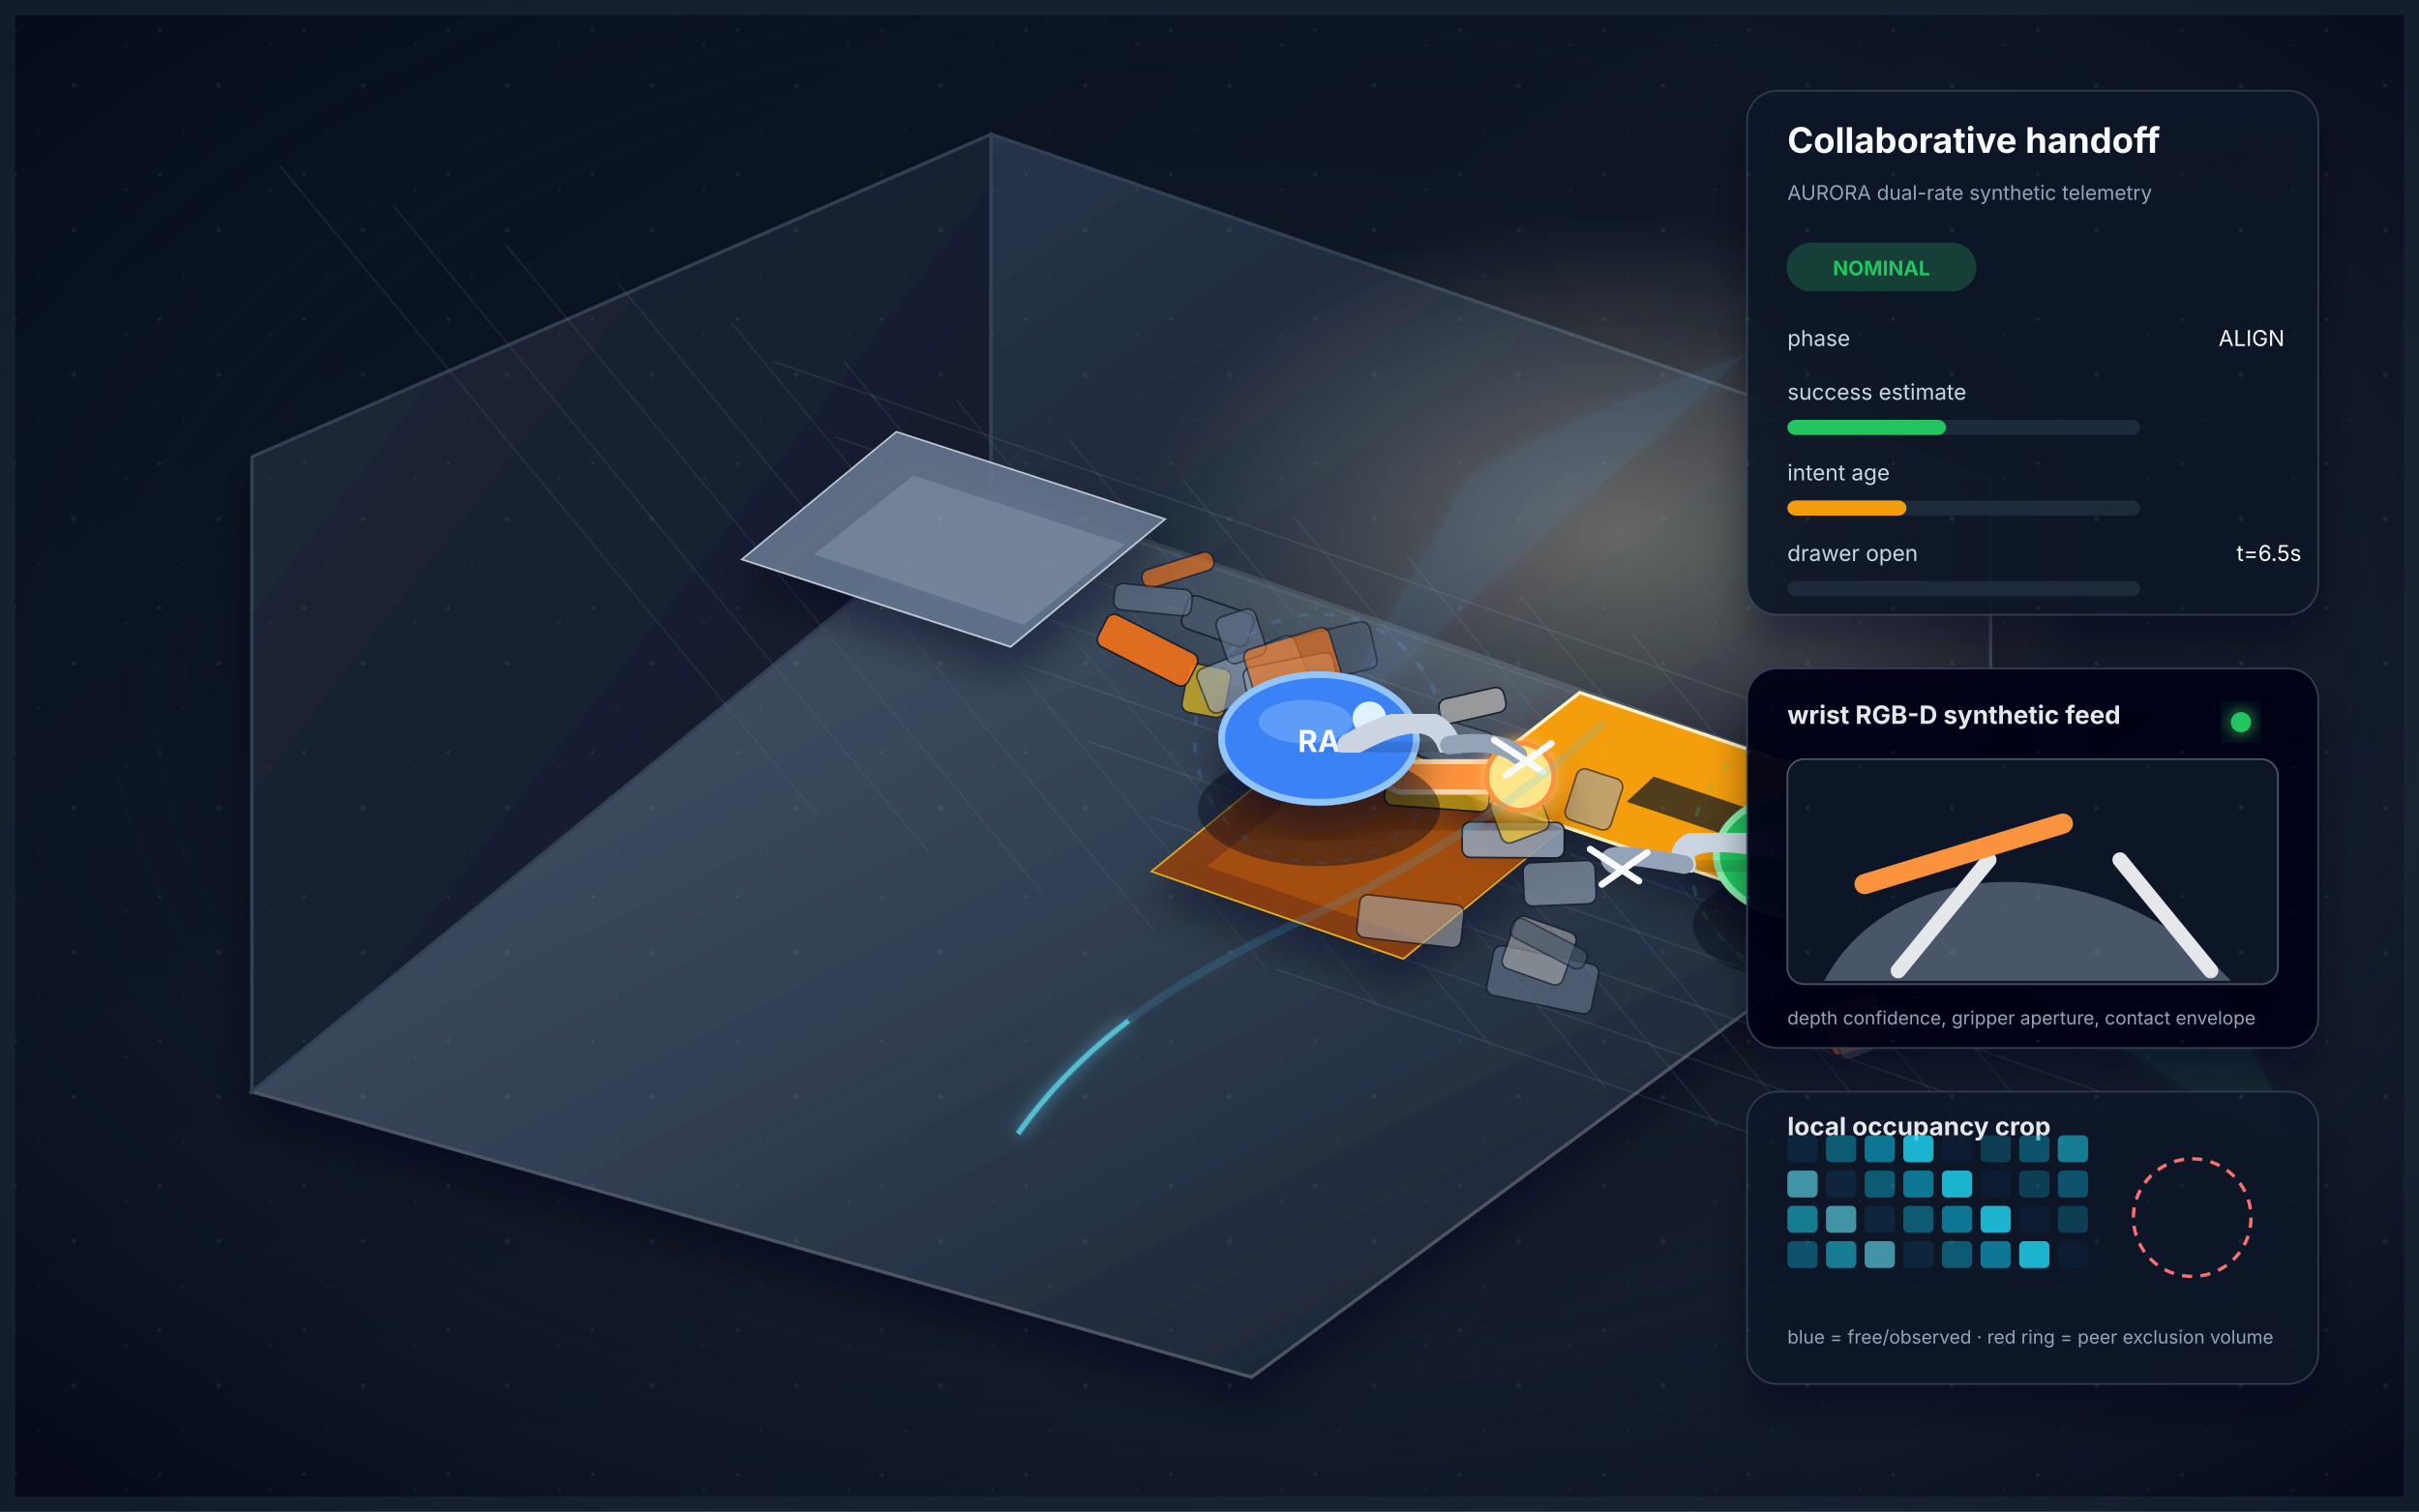
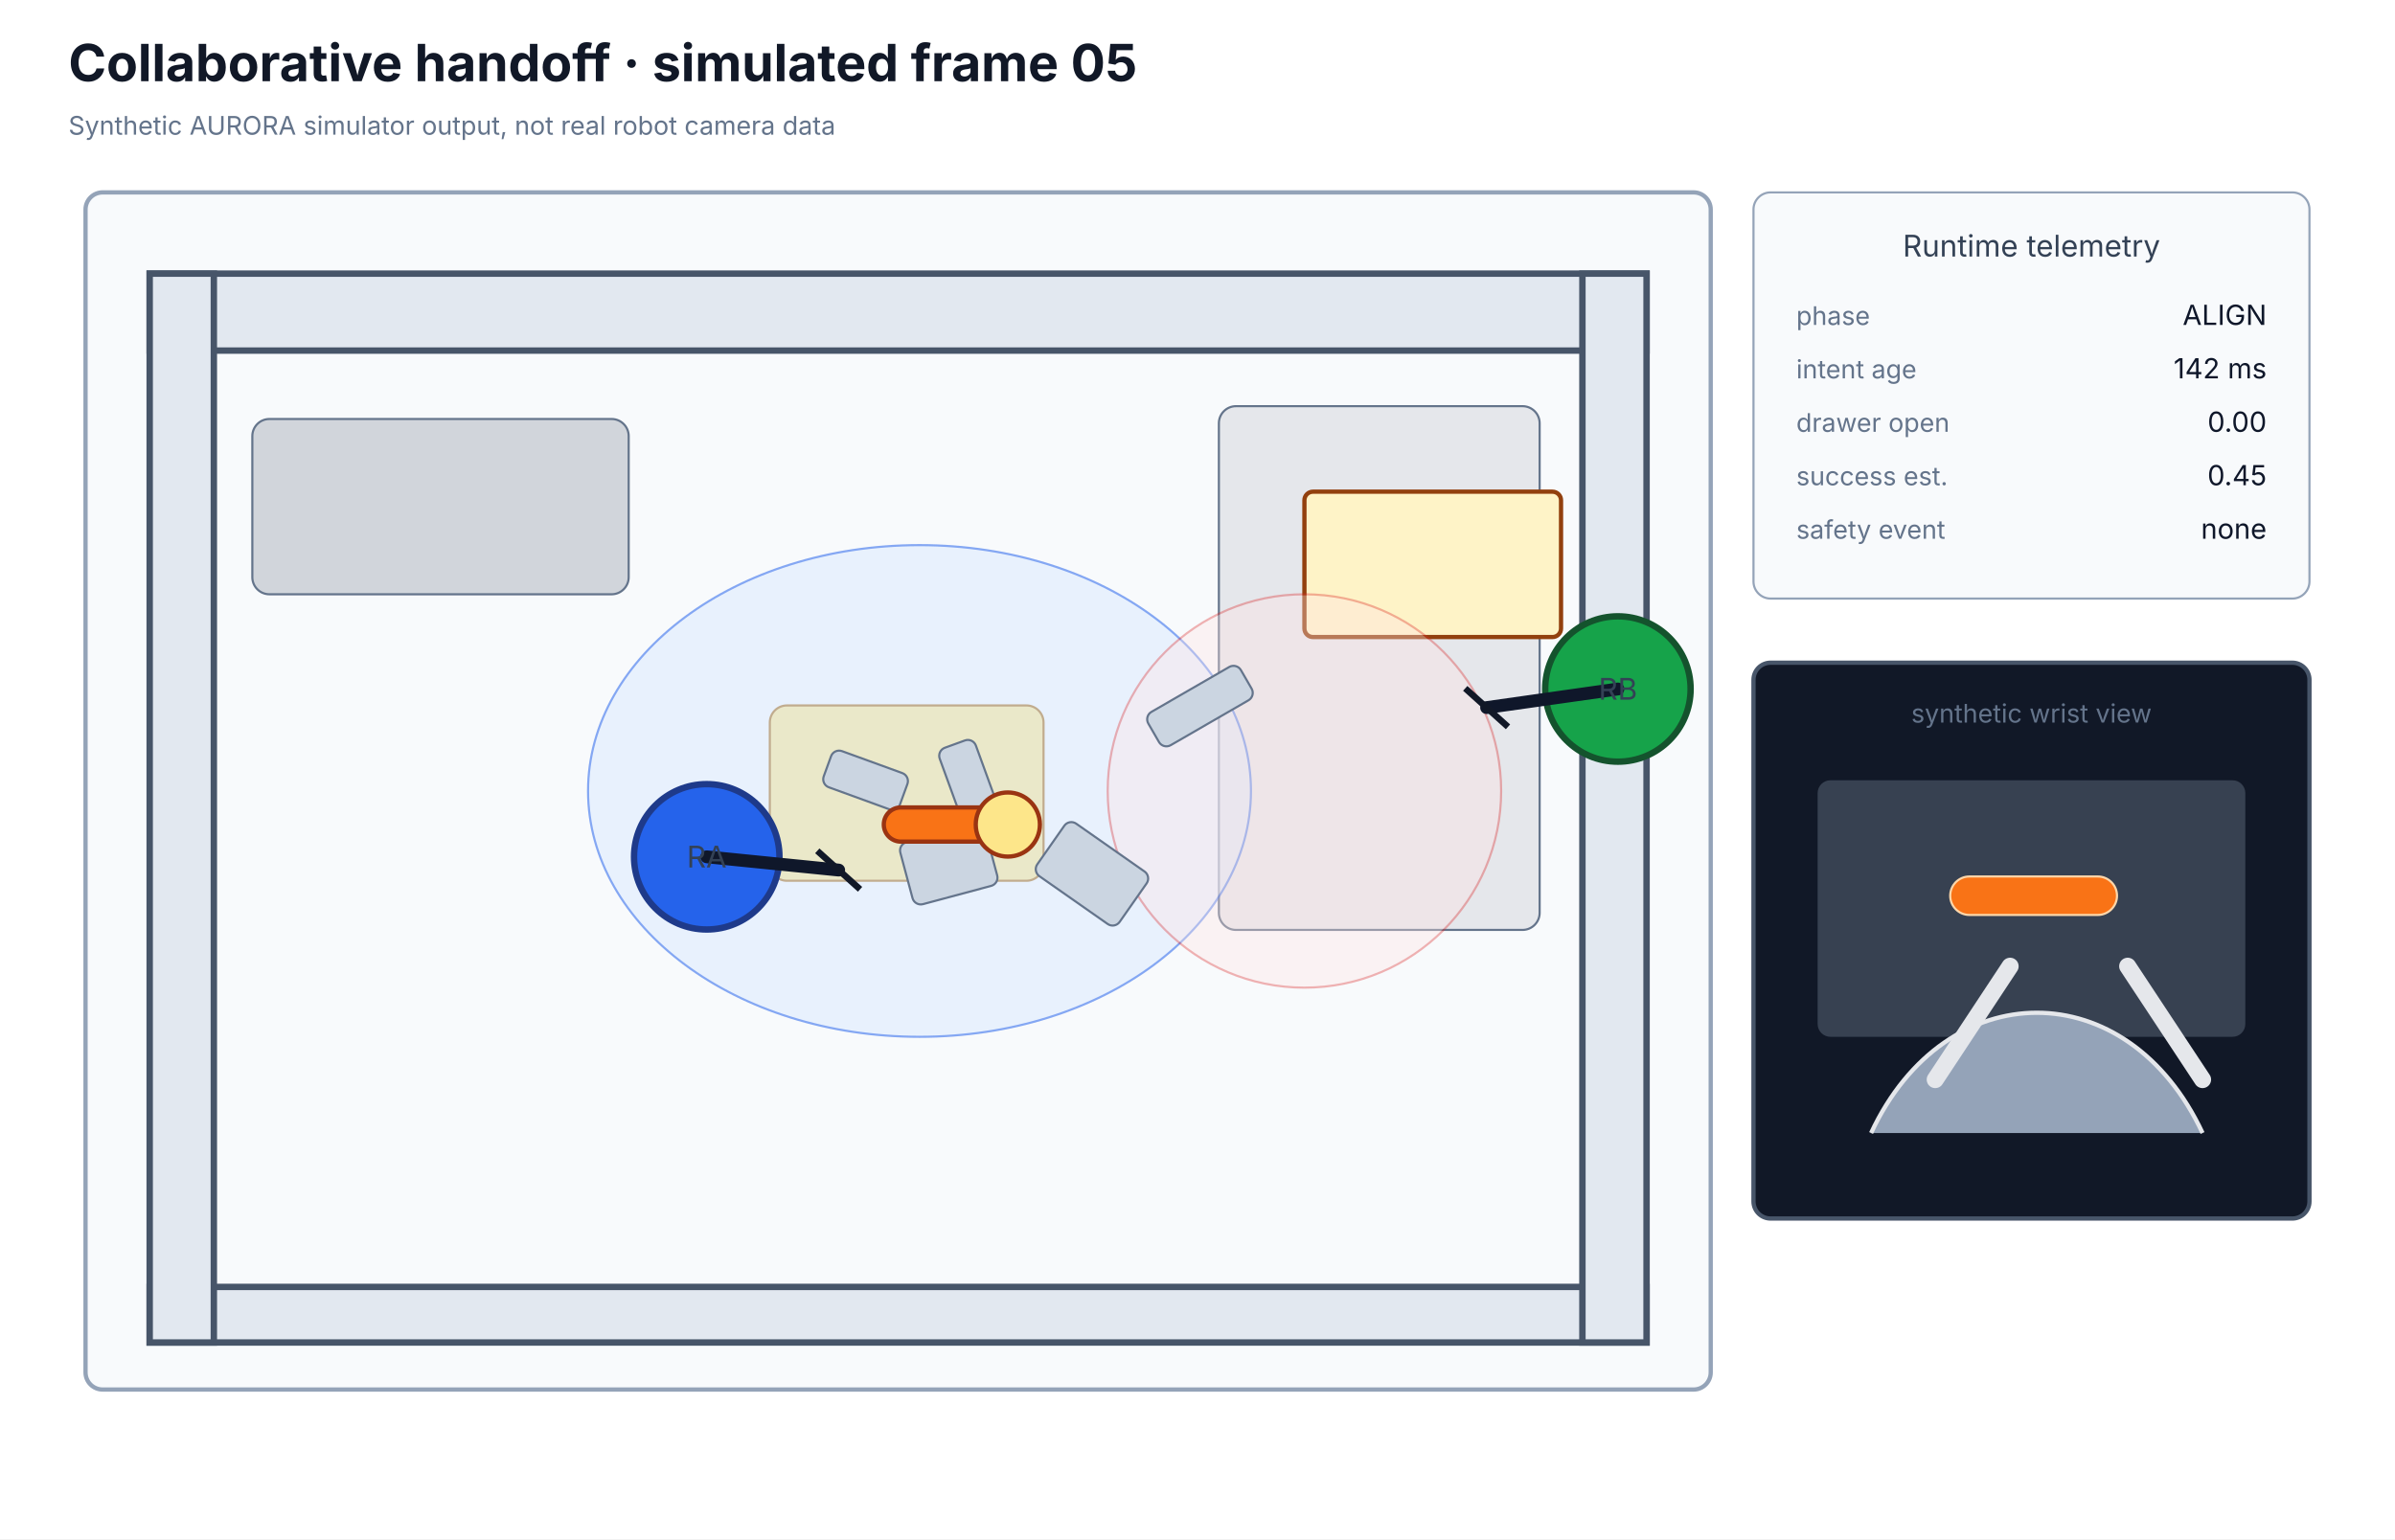
- <svg xmlns="http://www.w3.org/2000/svg" width="1440" height="900" viewBox="0 0 1440 900">
-   <defs>
-     <linearGradient id="bg" x1="0" y1="0" x2="1" y2="1">
-       <stop offset="0" stop-color="#07111f" />
-       <stop offset="0.55" stop-color="#111827" />
-       <stop offset="1" stop-color="#172033" />
-     </linearGradient>
-     <radialGradient id="vignette" cx="50%" cy="46%" r="70%">
-       <stop offset="0" stop-color="#ffffff" stop-opacity="0.07" />
-       <stop offset="0.58" stop-color="#0f172a" stop-opacity="0" />
-       <stop offset="1" stop-color="#020617" stop-opacity="0.82" />
-     </radialGradient>
-     <linearGradient id="floorGrad" x1="0" y1="0" x2="1" y2="1">
-       <stop offset="0" stop-color="#475569" />
-       <stop offset="0.45" stop-color="#334155" />
-       <stop offset="1" stop-color="#111827" />
-     </linearGradient>
-     <linearGradient id="wallLeft" x1="0" y1="0" x2="1" y2="1">
-       <stop offset="0" stop-color="#1f2937" />
-       <stop offset="1" stop-color="#0f172a" />
-     </linearGradient>
-     <linearGradient id="wallRight" x1="0" y1="0" x2="1" y2="1">
-       <stop offset="0" stop-color="#273449" />
-       <stop offset="1" stop-color="#111827" />
-     </linearGradient>
-     <radialGradient id="lamp" cx="50%" cy="50%" r="50%">
-       <stop offset="0" stop-color="#fef3c7" stop-opacity="0.60" />
-       <stop offset="1" stop-color="#fef3c7" stop-opacity="0" />
-     </radialGradient>
-     <pattern id="dust" width="86" height="86" patternUnits="userSpaceOnUse">
-       <circle cx="9" cy="18" r="1.1" fill="#e5e7eb" opacity="0.22" />
-       <circle cx="44" cy="51" r="1.5" fill="#f8fafc" opacity="0.18" />
-       <circle cx="75" cy="27" r="0.9" fill="#cbd5e1" opacity="0.18" />
-       <circle cx="23" cy="78" r="0.7" fill="#fef3c7" opacity="0.16" />
-     </pattern>
-     <filter id="softShadow" x="-30%" y="-30%" width="160%" height="160%">
-       <feDropShadow dx="0" dy="16" stdDeviation="12" flood-color="#020617" flood-opacity="0.45" />
-     </filter>
-     <filter id="glow" x="-50%" y="-50%" width="200%" height="200%">
-       <feGaussianBlur stdDeviation="5" result="coloredBlur" />
-       <feMerge>
-         <feMergeNode in="coloredBlur" />
-         <feMergeNode in="SourceGraphic" />
-       </feMerge>
-     </filter>
-   </defs>
-   <rect width="1440" height="900" fill="url(#bg)" />
-   <rect width="1440" height="900" fill="url(#vignette)" opacity="0.95" />
-   <g filter="url(#softShadow)">
-     <path d="M150 650 L590 290 L1185 495 L745 820 Z" fill="url(#floorGrad)" stroke="#4b5563" stroke-width="2" />
-     <path d="M150 650 L150 272 L590 80 L590 290 Z" fill="url(#wallLeft)" stroke="#334155" stroke-width="2" />
-     <path d="M590 80 L1185 285 L1185 495 L590 290 Z" fill="url(#wallRight)" stroke="#334155" stroke-width="2" />
-   </g>
-   <line x1="166.9" y1="99.1" x2="486.1" y2="484.8" stroke="#64748b" stroke-width="1" opacity="0.18" />
-   <line x1="234.0" y1="122.3" x2="553.2" y2="508.0" stroke="#64748b" stroke-width="1" opacity="0.18" />
-   <line x1="301.0" y1="145.6" x2="620.2" y2="531.3" stroke="#64748b" stroke-width="1" opacity="0.18" />
-   <line x1="368.1" y1="168.8" x2="687.3" y2="554.5" stroke="#64748b" stroke-width="1" opacity="0.18" />
-   <line x1="435.2" y1="192.0" x2="754.4" y2="577.7" stroke="#64748b" stroke-width="1" opacity="0.18" />
-   <line x1="502.3" y1="215.2" x2="821.5" y2="600.9" stroke="#64748b" stroke-width="1" opacity="0.18" />
-   <line x1="569.4" y1="238.4" x2="888.6" y2="624.1" stroke="#64748b" stroke-width="1" opacity="0.18" />
-   <line x1="636.4" y1="261.7" x2="955.6" y2="647.4" stroke="#64748b" stroke-width="1" opacity="0.18" />
-   <line x1="703.5" y1="284.9" x2="1022.7" y2="670.6" stroke="#64748b" stroke-width="1" opacity="0.18" />
-   <line x1="770.6" y1="308.1" x2="1089.8" y2="693.8" stroke="#64748b" stroke-width="1" opacity="0.18" />
-   <line x1="837.7" y1="331.3" x2="1156.9" y2="717.0" stroke="#64748b" stroke-width="1" opacity="0.18" />
-   <line x1="904.8" y1="354.5" x2="1224.0" y2="740.2" stroke="#64748b" stroke-width="1" opacity="0.18" />
-   <line x1="971.8" y1="377.8" x2="1291.0" y2="763.5" stroke="#64748b" stroke-width="1" opacity="0.18" />
-   <line x1="459.8" y1="215.0" x2="1068.2" y2="425.6" stroke="#94a3b8" stroke-width="1" opacity="0.14" />
-   <line x1="497.2" y1="260.2" x2="1105.6" y2="470.8" stroke="#94a3b8" stroke-width="1" opacity="0.14" />
-   <line x1="534.7" y1="305.5" x2="1143.1" y2="516.1" stroke="#94a3b8" stroke-width="1" opacity="0.14" />
-   <line x1="572.1" y1="350.7" x2="1180.5" y2="561.3" stroke="#94a3b8" stroke-width="1" opacity="0.14" />
-   <line x1="609.6" y1="396.0" x2="1218.0" y2="606.6" stroke="#94a3b8" stroke-width="1" opacity="0.14" />
-   <line x1="647.0" y1="441.2" x2="1255.4" y2="651.8" stroke="#94a3b8" stroke-width="1" opacity="0.14" />
-   <line x1="684.4" y1="486.4" x2="1292.8" y2="697.0" stroke="#94a3b8" stroke-width="1" opacity="0.14" />
-   <line x1="721.9" y1="531.7" x2="1330.3" y2="742.3" stroke="#94a3b8" stroke-width="1" opacity="0.14" />
-   <line x1="759.3" y1="576.9" x2="1367.7" y2="787.5" stroke="#94a3b8" stroke-width="1" opacity="0.14" />
-   <ellipse cx="965" cy="318" rx="290" ry="190" fill="url(#lamp)" opacity="0.55" />
-   <g filter="url(#softShadow)">
-     <path d="M533.6 257.1 l160 52 l-92 76 l-160 -52z" fill="#64748b" stroke="#cbd5e1" opacity="0.92" />
-     <path d="M543.6 283.1 l126 41 l-60 48 l-125 -42z" fill="#94a3b8" opacity="0.35" />
-   </g>
-   <g filter="url(#softShadow)">
-     <path d="M790.4 432.9 l150 52 l-105 86 l-150 -52z" fill="#92400e" stroke="#fbbf24" opacity="0.86" />
-     <path d="M800.4 449.9 l128 44 l-82 66 l-128 -44z" fill="#b45309" opacity="0.65" />
-   </g>
-   <g filter="url(#softShadow)">
-     <path d="M940.4 412.4 l190 64 l-74 58 l-190 -64z" fill="#f59e0b" stroke="#fef3c7" stroke-width="2" />
-     <path d="M984.4 462.4 l86 29 l-16 15 l-86 -29z" fill="#111827" opacity="0.72" />
-     <circle cx="1053.4" cy="481.4" r="8" fill="#fef3c7" />
-   </g>
-   <rect x="870.5" y="489.3" width="60.8" height="21.2" rx="5" fill="#94a3b8" stroke="#111827" opacity="0.86" transform="rotate(0.4 870.5 489.3)" />
-   <rect x="849.0" y="425.2" width="43.5" height="25.1" rx="5" fill="#64748b" stroke="#111827" opacity="0.62" transform="rotate(16.4 849.0 425.2)" />
-   <rect x="708.2" y="394.4" width="25.8" height="29.4" rx="5" fill="#facc15" stroke="#111827" opacity="0.62" transform="rotate(10.8 708.2 394.4)" />
-   <rect x="810.0" y="532.2" width="62.5" height="25.7" rx="5" fill="#a3a3a3" stroke="#111827" opacity="0.62" transform="rotate(6.5 810.0 532.2)" />
-   <rect x="678.4" y="340.5" width="44.2" height="11.4" rx="5" fill="#f97316" stroke="#111827" opacity="0.62" transform="rotate(-17.3 678.4 340.5)" />
-   <rect x="708.7" y="353.3" width="41.5" height="20.6" rx="5" fill="#475569" stroke="#111827" opacity="0.86" transform="rotate(19.2 708.7 353.3)" />
-   <rect x="906.4" y="513.9" width="43.0" height="25.9" rx="5" fill="#94a3b8" stroke="#111827" opacity="0.62" transform="rotate(-2.4 906.4 513.9)" />
-   <rect x="890.1" y="562.2" width="63.8" height="30.2" rx="5" fill="#64748b" stroke="#111827" opacity="0.62" transform="rotate(11.6 890.1 562.2)" />
-   <rect x="767.7" y="403.9" width="34.1" height="11.7" rx="5" fill="#facc15" stroke="#111827" opacity="0.62" transform="rotate(14.9 767.7 403.9)" />
-   <rect x="903.7" y="544.1" width="38.2" height="33.0" rx="5" fill="#a3a3a3" stroke="#111827" opacity="0.62" transform="rotate(19.4 903.7 544.1)" />
-   <rect x="661.1" y="364.0" width="60.2" height="21.3" rx="5" fill="#f97316" stroke="#111827" opacity="0.86" transform="rotate(26.9 661.1 364.0)" />
-   <rect x="767.2" y="380.0" width="48.4" height="28.7" rx="5" fill="#475569" stroke="#111827" opacity="0.62" transform="rotate(-12.9 767.2 380.0)" />
-   <rect x="711.0" y="399.8" width="62.5" height="28.2" rx="5" fill="#94a3b8" stroke="#111827" opacity="0.62" transform="rotate(-21.4 711.0 399.8)" />
-   <rect x="722.6" y="368.8" width="24.5" height="29.1" rx="5" fill="#64748b" stroke="#111827" opacity="0.62" transform="rotate(-18.1 722.6 368.8)" />
-   <rect x="885.8" y="477.6" width="30.0" height="27.6" rx="5" fill="#facc15" stroke="#111827" opacity="0.62" transform="rotate(-20.7 885.8 477.6)" />
-   <rect x="855.5" y="417.2" width="39.7" height="15.1" rx="5" fill="#a3a3a3" stroke="#111827" opacity="0.86" transform="rotate(-12.9 855.5 417.2)" />
-   <rect x="1083.0" y="599.7" width="34.8" height="31.2" rx="5" fill="#f97316" stroke="#111827" opacity="0.62" transform="rotate(-16.2 1083.0 599.7)" />
-   <rect x="903.1" y="545.1" width="49.0" height="12.4" rx="5" fill="#475569" stroke="#111827" opacity="0.62" transform="rotate(27.4 903.1 545.1)" />
-   <rect x="739.3" y="398.4" width="54.5" height="17.9" rx="5" fill="#94a3b8" stroke="#111827" opacity="0.62" transform="rotate(-11.4 739.3 398.4)" />
-   <rect x="664.0" y="346.9" width="46.5" height="15.8" rx="5" fill="#64748b" stroke="#111827" opacity="0.62" transform="rotate(5.7 664.0 346.9)" />
-   <rect x="825.4" y="457.6" width="62.3" height="21.6" rx="5" fill="#facc15" stroke="#111827" opacity="0.86" transform="rotate(4.2 825.4 457.6)" />
-   <rect x="940.1" y="456.5" width="28.5" height="31.8" rx="5" fill="#a3a3a3" stroke="#111827" opacity="0.62" transform="rotate(17.8 940.1 456.5)" />
-   <rect x="739.2" y="388.0" width="53.1" height="32.6" rx="5" fill="#f97316" stroke="#111827" opacity="0.62" transform="rotate(-17.0 739.2 388.0)" />
-   <rect x="1090.0" y="614.0" width="47.3" height="20.1" rx="5" fill="#475569" stroke="#111827" opacity="0.62" transform="rotate(-22.2 1090.0 614.0)" />
-   <path d="M785.2 439.7 l90.0 -155.9 q46 -30 164.4 -73.2 z" fill="#60a5fa" opacity="0.10" filter="url(#glow)" />
-   <circle cx="785.2" cy="439.7" r="74" fill="none" stroke="#60a5fa" stroke-width="2" opacity="0.20" stroke-dasharray="6 10" />
-   <path d="M1079.8 509.2 l174.7 43.5 q46 -30 115.7 137.9 z" fill="#34d399" opacity="0.10" filter="url(#glow)" />
-   <circle cx="1079.8" cy="509.2" r="74" fill="none" stroke="#34d399" stroke-width="2" opacity="0.20" stroke-dasharray="6 10" />
-   <g filter="url(#softShadow)">
-     <rect x="825.0" y="453.5" width="88" height="18" rx="9" fill="#fb923c" stroke="#fed7aa" stroke-width="3" />
-     <circle cx="905.0" cy="462.5" r="20" fill="#fde68a" stroke="#fb923c" stroke-width="3" filter="url(#glow)" />
-   </g>
-   <ellipse cx="785.2" cy="481.7" rx="72" ry="34" fill="#020617" opacity="0.42" />
-   <g filter="url(#softShadow)">
-     <ellipse cx="785.2" cy="439.7" rx="58" ry="38" fill="#3b82f6" stroke="#93c5fd" stroke-width="4" />
-     <ellipse cx="777.2" cy="429.7" rx="28" ry="13" fill="#93c5fd" opacity="0.38" />
-     <circle cx="815.2" cy="427.7" r="10" fill="#e0f2fe" />
-     <text x="785.2" y="447.7" font-family="Inter,Arial,sans-serif" font-size="18" font-weight="700" text-anchor="middle" fill="#f8fafc">RA</text>
-   </g>
-   <path d="M803.2 443.7 Q852.8 415.7 862.8 443.7" stroke="#cbd5e1" stroke-width="14" stroke-linecap="round" fill="none" filter="url(#softShadow)" />
-   <path d="M862.8 443.7 Q891.5 439.6 903.5 449.6" stroke="#94a3b8" stroke-width="11" stroke-linecap="round" fill="none" />
-   <path d="M889.5 440.6 L918.5 459.6 M896.5 461.6 L923.5 442.6" stroke="#f8fafc" stroke-width="4" stroke-linecap="round" />
-   <ellipse cx="1079.8" cy="551.2" rx="72" ry="34" fill="#020617" opacity="0.42" />
-   <g filter="url(#softShadow)">
-     <ellipse cx="1079.8" cy="509.2" rx="58" ry="38" fill="#22c55e" stroke="#86efac" stroke-width="4" />
-     <ellipse cx="1071.8" cy="499.2" rx="28" ry="13" fill="#86efac" opacity="0.38" />
-     <circle cx="1109.8" cy="497.2" r="10" fill="#e0f2fe" />
-     <text x="1079.8" y="517.2" font-family="Inter,Arial,sans-serif" font-size="18" font-weight="700" text-anchor="middle" fill="#f8fafc">RB</text>
-   </g>
-   <path d="M1097.8 513.2 Q992.6 486.8 1002.6 514.8" stroke="#cbd5e1" stroke-width="14" stroke-linecap="round" fill="none" filter="url(#softShadow)" />
-   <path d="M1002.6 514.8 Q948.6 504.6 960.6 514.6" stroke="#94a3b8" stroke-width="11" stroke-linecap="round" fill="none" />
-   <path d="M946.6 505.6 L975.6 524.6 M953.6 526.6 L980.6 507.6" stroke="#f8fafc" stroke-width="4" stroke-linecap="round" />
-   <path d="M606 675 C652 610, 718 575, 775 548 C845 515, 900 480, 955 430" fill="none" stroke="#38bdf8" stroke-width="5" opacity="0.16" />
-   <path d="M606 675 C652 610, 718 575, 775 548 C845 515, 900 480, 955 430" fill="none" stroke="#67e8f9" stroke-width="3" opacity="0.72" stroke-dasharray="94.5 800" filter="url(#glow)" />
-   <g filter="url(#softShadow)">
-     <rect x="1040" y="54" width="340" height="312" rx="18" fill="#0f172a" opacity="0.88" stroke="#334155" />
-     <text x="1064" y="91" font-family="Inter,Arial,sans-serif" font-size="21" font-weight="700" fill="#f8fafc">Collaborative handoff</text>
-     <text x="1064" y="119" font-family="Inter,Arial,sans-serif" font-size="12" fill="#94a3b8">AURORA dual-rate synthetic telemetry</text>
-     <rect x="1064" y="145" width="112" height="28" rx="14" fill="#22c55e" opacity="0.23" stroke="#22c55e" />
-     <text x="1120" y="164" font-family="Inter,Arial,sans-serif" font-size="12" font-weight="700" text-anchor="middle" fill="#22c55e">NOMINAL</text>
-     <text x="1064" y="206" font-family="Inter,Arial,sans-serif" font-size="13" fill="#cbd5e1">phase</text>
-     <text x="1360" y="206" font-family="Inter,Arial,sans-serif" font-size="13" text-anchor="end" fill="#f8fafc">ALIGN</text>
-     <text x="1064" y="238" font-family="Inter,Arial,sans-serif" font-size="13" fill="#cbd5e1">success estimate</text>
-     <rect x="1064" y="250" width="210" height="9" rx="5" fill="#1e293b" />
-     <rect x="1064" y="250" width="94.5" height="9" rx="5" fill="#22c55e" />
-     <text x="1064" y="286" font-family="Inter,Arial,sans-serif" font-size="13" fill="#cbd5e1">intent age</text>
-     <rect x="1064" y="298" width="210" height="9" rx="5" fill="#1e293b" />
-     <rect x="1064" y="298" width="70.9" height="9" rx="5" fill="#f59e0b" />
-     <text x="1064" y="334" font-family="Inter,Arial,sans-serif" font-size="13" fill="#cbd5e1">drawer open</text>
-     <rect x="1064" y="346" width="210" height="9" rx="5" fill="#1e293b" />
-     <rect x="1064" y="346" width="0.0" height="9" rx="5" fill="#38bdf8" />
-     <text x="1370" y="334" font-family="Inter,Arial,sans-serif" font-size="13" text-anchor="end" fill="#f8fafc">t=6.5s</text>
-   </g>
-   <g filter="url(#softShadow)">
-     <rect x="1040" y="398" width="340" height="226" rx="18" fill="#020617" opacity="0.94" stroke="#334155" />
-     <text x="1064" y="431" font-family="Inter,Arial,sans-serif" font-size="15" font-weight="700" fill="#e5e7eb">wrist RGB-D synthetic feed</text>
-     <rect x="1064" y="452" width="292" height="134" rx="10" fill="#111827" stroke="#475569" />
-     <path d="M1086 584 C1128 505, 1256 506, 1328 584" fill="#64748b" opacity="0.68" />
-     <line x1="1130" y1="578" x2="1184" y2="512" stroke="#e5e7eb" stroke-width="9" stroke-linecap="round" />
-     <line x1="1262" y1="512" x2="1316" y2="578" stroke="#e5e7eb" stroke-width="9" stroke-linecap="round" />
-     <path d="M1110 526.4 L1228 490.4" stroke="#fb923c" stroke-width="12" stroke-linecap="round" />
-     <circle cx="1334" cy="430" r="6" fill="#22c55e" filter="url(#glow)" />
-     <text x="1064" y="610" font-family="Inter,Arial,sans-serif" font-size="11" fill="#94a3b8">depth confidence, gripper aperture, contact envelope</text>
-   </g>
-   <g filter="url(#softShadow)">
-     <rect x="1040" y="650" width="340" height="174" rx="18" fill="#0f172a" opacity="0.88" stroke="#334155" />
-     <text x="1064" y="676" font-family="Inter,Arial,sans-serif" font-size="15" font-weight="700" fill="#e5e7eb">local occupancy crop</text>
-     <rect x="1064" y="676" width="18" height="16" rx="3" fill="#082f49" opacity="0.65" />
-     <rect x="1087" y="676" width="18" height="16" rx="3" fill="#0e7490" opacity="0.71" />
-     <rect x="1110" y="676" width="18" height="16" rx="3" fill="#0891b2" opacity="0.77" />
-     <rect x="1133" y="676" width="18" height="16" rx="3" fill="#22d3ee" opacity="0.83" />
-     <rect x="1156" y="676" width="18" height="16" rx="3" fill="#082f49" opacity="0.35" />
-     <rect x="1179" y="676" width="18" height="16" rx="3" fill="#0e7490" opacity="0.41" />
-     <rect x="1202" y="676" width="18" height="16" rx="3" fill="#0891b2" opacity="0.47" />
-     <rect x="1225" y="676" width="18" height="16" rx="3" fill="#22d3ee" opacity="0.53" />
-     <rect x="1064" y="697" width="18" height="16" rx="3" fill="#67e8f9" opacity="0.59" />
-     <rect x="1087" y="697" width="18" height="16" rx="3" fill="#082f49" opacity="0.65" />
-     <rect x="1110" y="697" width="18" height="16" rx="3" fill="#0e7490" opacity="0.71" />
-     <rect x="1133" y="697" width="18" height="16" rx="3" fill="#0891b2" opacity="0.77" />
-     <rect x="1156" y="697" width="18" height="16" rx="3" fill="#22d3ee" opacity="0.83" />
-     <rect x="1179" y="697" width="18" height="16" rx="3" fill="#082f49" opacity="0.35" />
-     <rect x="1202" y="697" width="18" height="16" rx="3" fill="#0e7490" opacity="0.41" />
-     <rect x="1225" y="697" width="18" height="16" rx="3" fill="#0891b2" opacity="0.47" />
-     <rect x="1064" y="718" width="18" height="16" rx="3" fill="#22d3ee" opacity="0.53" />
-     <rect x="1087" y="718" width="18" height="16" rx="3" fill="#67e8f9" opacity="0.59" />
-     <rect x="1110" y="718" width="18" height="16" rx="3" fill="#082f49" opacity="0.65" />
-     <rect x="1133" y="718" width="18" height="16" rx="3" fill="#0e7490" opacity="0.71" />
-     <rect x="1156" y="718" width="18" height="16" rx="3" fill="#0891b2" opacity="0.77" />
-     <rect x="1179" y="718" width="18" height="16" rx="3" fill="#22d3ee" opacity="0.83" />
-     <rect x="1202" y="718" width="18" height="16" rx="3" fill="#082f49" opacity="0.35" />
-     <rect x="1225" y="718" width="18" height="16" rx="3" fill="#0e7490" opacity="0.41" />
-     <rect x="1064" y="739" width="18" height="16" rx="3" fill="#0891b2" opacity="0.47" />
-     <rect x="1087" y="739" width="18" height="16" rx="3" fill="#22d3ee" opacity="0.53" />
-     <rect x="1110" y="739" width="18" height="16" rx="3" fill="#67e8f9" opacity="0.59" />
-     <rect x="1133" y="739" width="18" height="16" rx="3" fill="#082f49" opacity="0.65" />
-     <rect x="1156" y="739" width="18" height="16" rx="3" fill="#0e7490" opacity="0.71" />
-     <rect x="1179" y="739" width="18" height="16" rx="3" fill="#0891b2" opacity="0.77" />
-     <rect x="1202" y="739" width="18" height="16" rx="3" fill="#22d3ee" opacity="0.83" />
-     <rect x="1225" y="739" width="18" height="16" rx="3" fill="#082f49" opacity="0.35" />
-     <rect x="1270" y="690" width="70" height="70" rx="35" fill="none" stroke="#f87171" stroke-width="2" stroke-dasharray="6 5" />
-     <text x="1064" y="800" font-family="Inter,Arial,sans-serif" font-size="11" fill="#94a3b8">blue = free/observed · red ring = peer exclusion volume</text>
-   </g>
-   <rect x="0" y="0" width="1440" height="900" fill="url(#dust)" opacity="0.33" />
-   <rect x="0" y="0" width="1440" height="900" fill="none" stroke="#1e293b" stroke-width="18" opacity="0.55" />
+ <svg xmlns="http://www.w3.org/2000/svg" width="1120" height="720" viewBox="0 0 1120 720">
+   <style>text{font-family:Inter,Arial,sans-serif}.title{font-size:24px;font-weight:700;fill:#111827}.label{font-size:14px;fill:#334155}.small{font-size:12px;fill:#64748b}.hud{font-size:13px;fill:#0f172a}.wall{fill:#e2e8f0;stroke:#475569;stroke-width:3}.floor{fill:#f8fafc}.zone{fill:#dbeafe;stroke:#2563eb;stroke-width:1;opacity:.55}.danger{fill:#fee2e2;stroke:#dc2626;stroke-width:1}.drawer{fill:#fef3c7;stroke:#92400e;stroke-width:2}.clutter{fill:#cbd5e1;stroke:#64748b;stroke-width:1}.tool{fill:#f97316;stroke:#9a3412;stroke-width:2}.robotA{fill:#2563eb;stroke:#1e3a8a;stroke-width:3}.robotB{fill:#16a34a;stroke:#14532d;stroke-width:3}.arm{stroke:#0f172a;stroke-width:6;stroke-linecap:round}.grip{stroke:#111827;stroke-width:3}</style>
+   <rect width="100%" height="100%" fill="#ffffff" />
+   <text x="32.0" y="38.0" class="title" text-anchor="start">Collaborative handoff · simulated frame 05</text>
+   <text x="32.0" y="63.0" class="small" text-anchor="start">Synthetic AURORA simulator output, not real robot camera data</text>
+   <rect x="40" y="90" width="760" height="560" rx="8" class="floor" stroke="#94a3b8" stroke-width="2" />
+   <rect x="70" y="128" width="700" height="36" class="wall" />
+   <rect x="70" y="602" width="700" height="26" class="wall" />
+   <rect x="70" y="128" width="30" height="500" class="wall" />
+   <rect x="740" y="128" width="30" height="500" class="wall" />
+   <rect x="118" y="196" width="176" height="82" rx="8" fill="#d1d5db" stroke="#64748b" />
+   <rect x="570" y="190" width="150" height="245" rx="8" fill="#e5e7eb" stroke="#64748b" />
+   <rect x="610.0" y="230" width="120.0" height="68" rx="4" class="drawer" />
+   <rect x="360" y="330" width="128" height="82" rx="8" fill="#fde68a" stroke="#a16207" />
+   <ellipse cx="430" cy="370" rx="155" ry="115" class="zone" />
+   <circle cx="610" cy="370" r="92" class="danger" opacity=".35" />
+   <rect x="390" y="350" width="38" height="18" rx="4" class="clutter" transform="rotate(20 390 350)" />
+   <rect x="420" y="395" width="41" height="30" rx="4" class="clutter" transform="rotate(-15 420 395)" />
+   <rect x="455" y="345" width="44" height="18" rx="4" class="clutter" transform="rotate(70 455 345)" />
+   <rect x="500" y="383" width="47" height="30" rx="4" class="clutter" transform="rotate(35 500 383)" />
+   <rect x="535" y="335" width="50" height="18" rx="4" class="clutter" transform="rotate(-30 535 335)" />
+   <rect x="413.3" y="377.7" width="68" height="16" rx="8" class="tool" />
+   <circle cx="471.3" cy="385.7" r="15" fill="#fde68a" stroke="#9a3412" stroke-width="2" />
+   <circle cx="330.5" cy="400.8" r="34" class="robotA" />
+   <line x1="330.5" y1="400.8" x2="392.2" y2="407.0" class="arm" />
+   <line x1="382.2" y1="398.0" x2="402.2" y2="416.0" class="grip" />
+   <text x="330.5" y="405.8" class="label" text-anchor="middle">RA</text>
+   <circle cx="756.6" cy="322.3" r="34" class="robotB" />
+   <line x1="756.6" y1="322.3" x2="695.2" y2="331.0" class="arm" />
+   <line x1="685.2" y1="322.0" x2="705.2" y2="340.0" class="grip" />
+   <text x="756.6" y="327.3" class="label" text-anchor="middle">RB</text>
+   <rect x="820" y="90" width="260" height="190" rx="8" fill="#f8fafc" stroke="#94a3b8" />
+   <text x="950.0" y="120.0" class="label" text-anchor="middle">Runtime telemetry</text>
+   <text x="840.0" y="152.0" class="small" text-anchor="start">phase</text>
+   <text x="1060.0" y="152.0" class="hud" text-anchor="end">ALIGN</text>
+   <text x="840.0" y="177.0" class="small" text-anchor="start">intent age</text>
+   <text x="1060.0" y="177.0" class="hud" text-anchor="end">142 ms</text>
+   <text x="840.0" y="202.0" class="small" text-anchor="start">drawer open</text>
+   <text x="1060.0" y="202.0" class="hud" text-anchor="end">0.00</text>
+   <text x="840.0" y="227.0" class="small" text-anchor="start">success est.</text>
+   <text x="1060.0" y="227.0" class="hud" text-anchor="end">0.45</text>
+   <text x="840.0" y="252.0" class="small" text-anchor="start">safety event</text>
+   <text x="1060.0" y="252.0" class="hud" text-anchor="end">none</text>
+   <rect x="820" y="310" width="260" height="260" rx="8" fill="#111827" stroke="#475569" stroke-width="2" />
+   <text x="950.0" y="338.0" class="small" text-anchor="middle">synthetic wrist view</text>
+   <rect x="850" y="365" width="200" height="120" rx="6" fill="#374151" />
+   <path d="M 875 530 C 910 455, 995 455, 1030 530" fill="#94a3b8" stroke="#e5e7eb" stroke-width="2" />
+   <line x1="905" y1="505" x2="940" y2="452" stroke="#e5e7eb" stroke-width="8" stroke-linecap="round" />
+   <line x1="995" y1="452" x2="1030" y2="505" stroke="#e5e7eb" stroke-width="8" stroke-linecap="round" />
+   <rect x="912" y="410" width="78" height="18" rx="9" fill="#f97316" stroke="#fed7aa" />
</svg>
